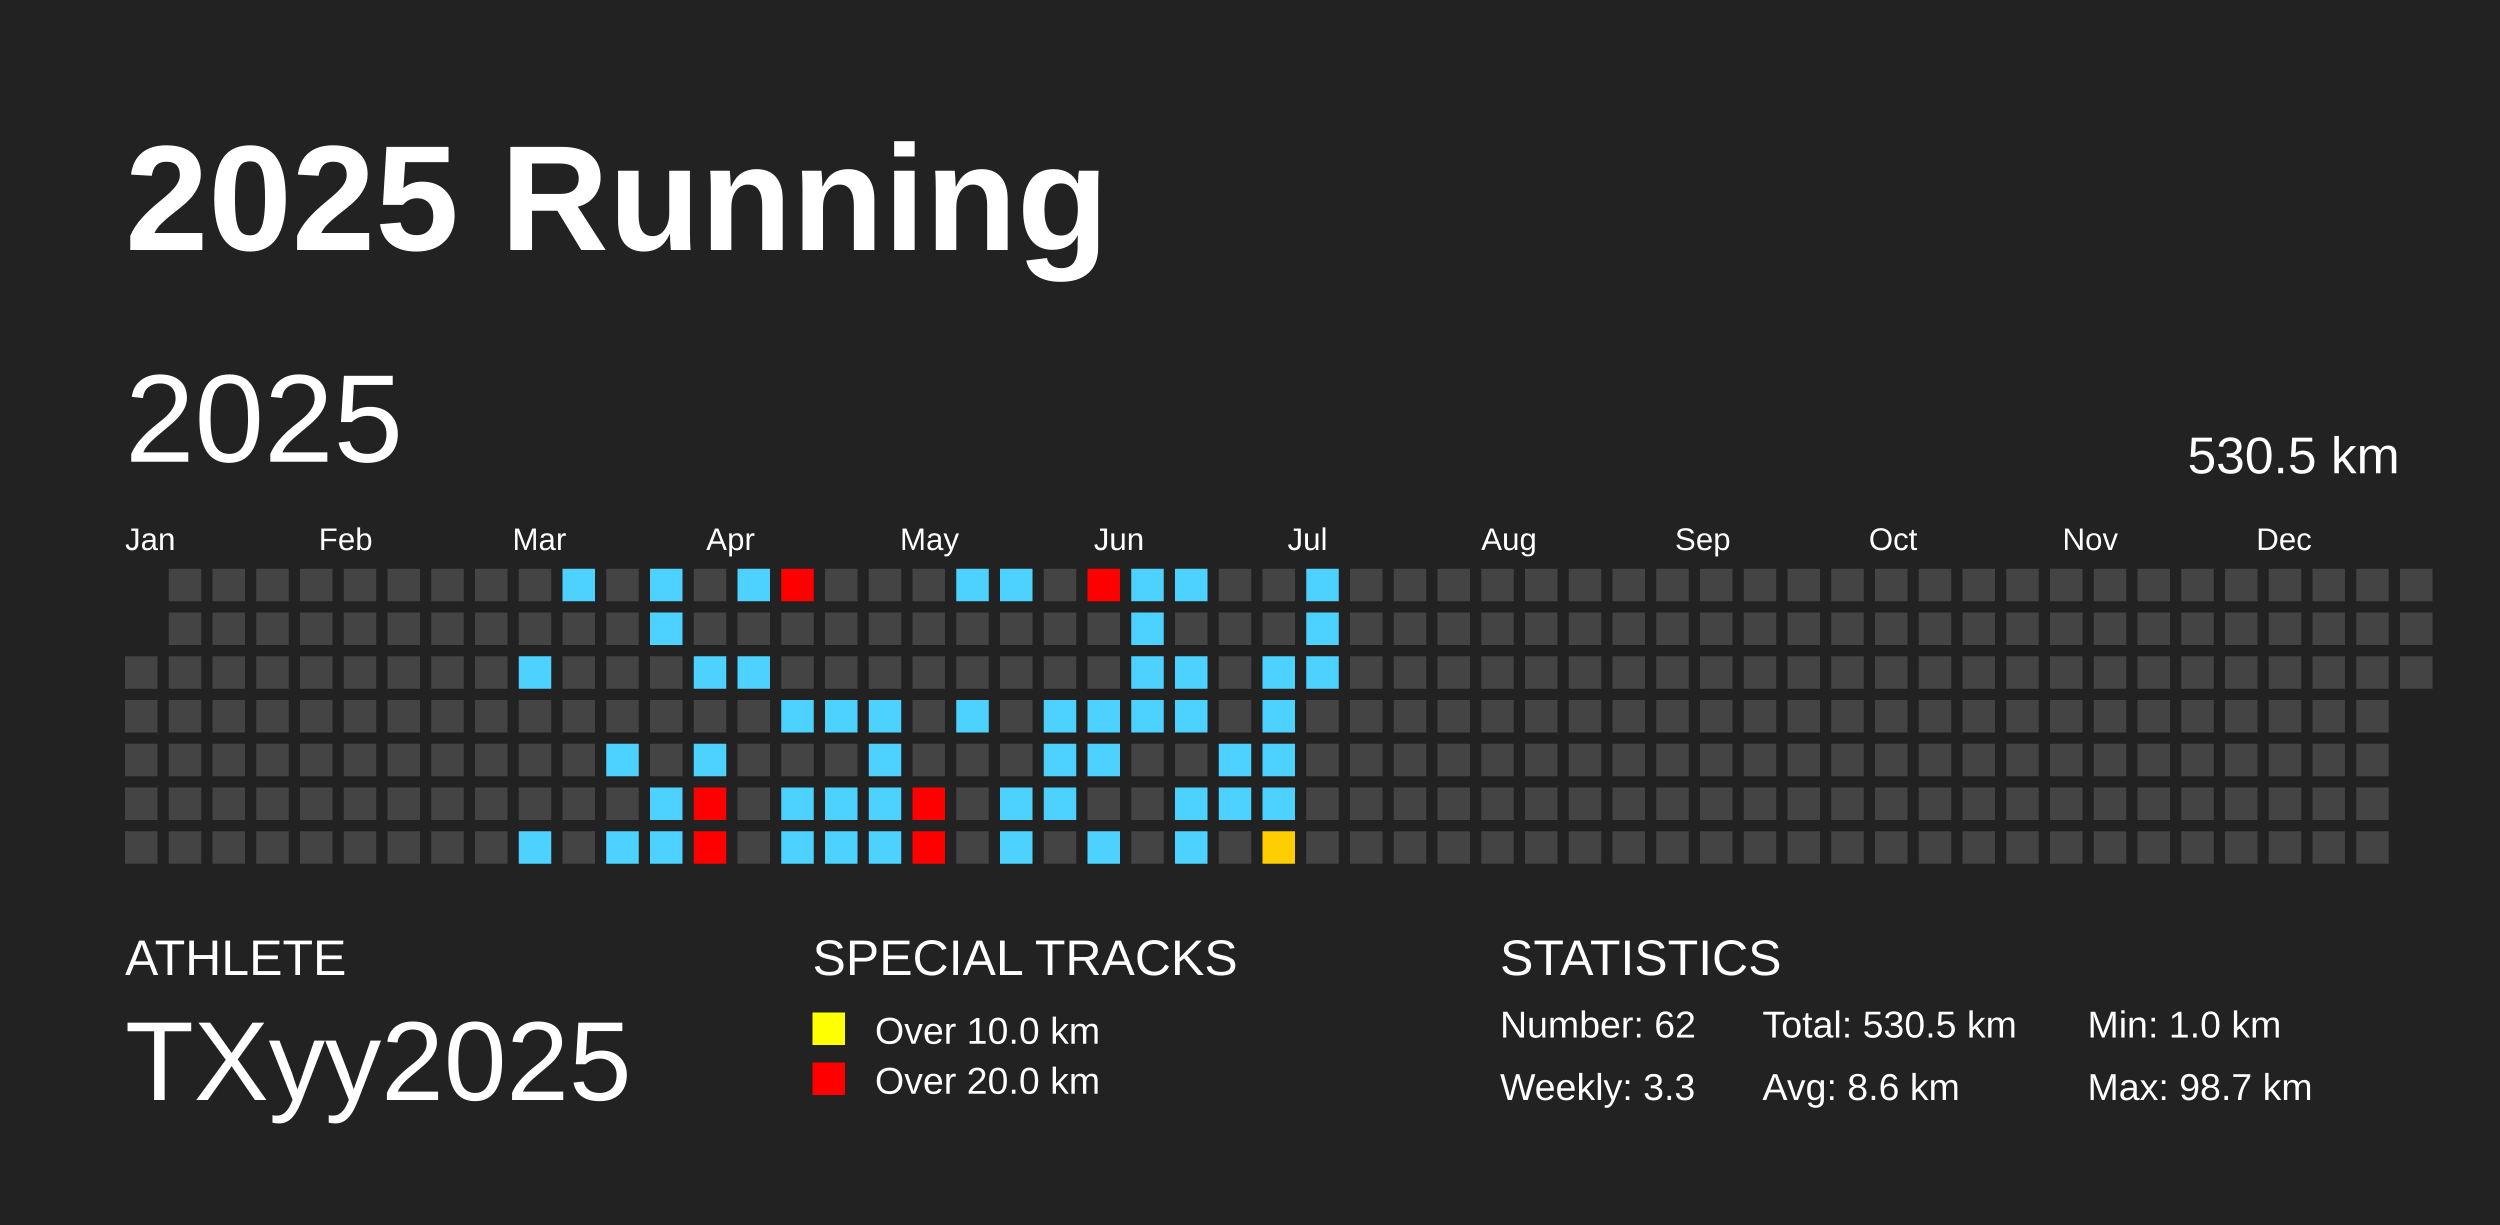
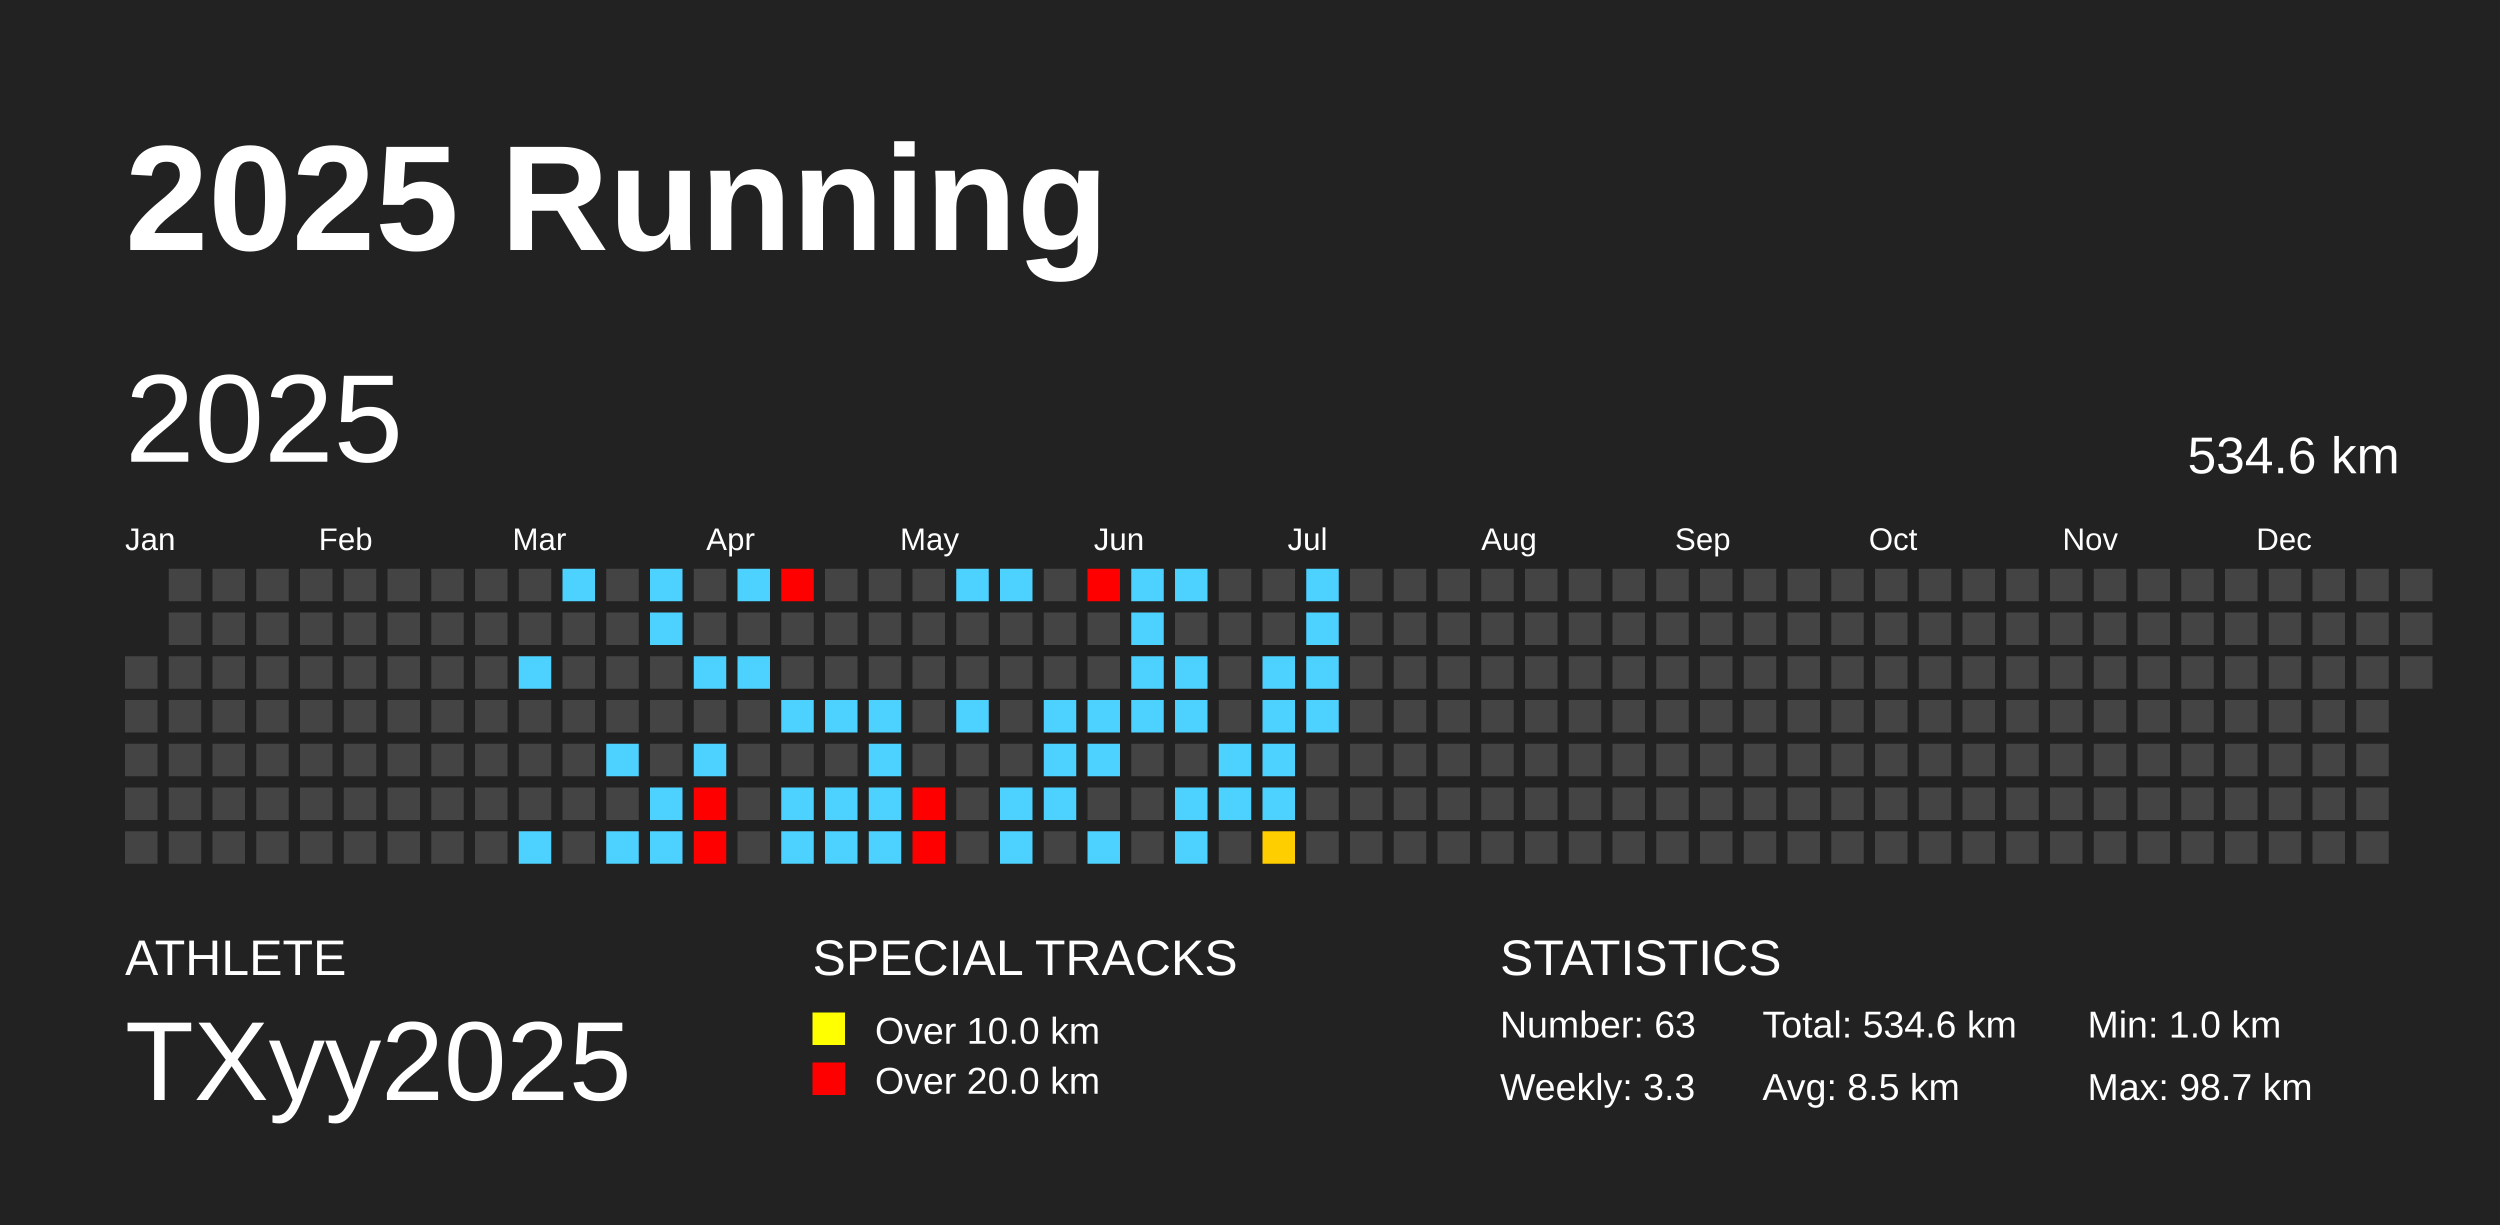
<svg xmlns="http://www.w3.org/2000/svg" baseProfile="full" height="98mm" version="1.1" viewBox="0,0,200,98" width="200mm">
  <defs />
  <rect fill="#222222" height="98" width="200" x="0" y="0" />
  <text fill="#FFFFFF" style="font-size:12px; font-family:Arial; font-weight:bold;" x="10" y="20">2025 Running</text>
  <text fill="#FFFFFF" style="font-size:4px; font-family:Arial" x="10" y="78">ATHLETE</text>
  <text fill="#FFFFFF" style="font-size:9px; font-family:Arial" x="10" y="88">TXyy2025</text>
  <text fill="#FFFFFF" style="font-size:4px; font-family:Arial" x="65" y="78">SPECIAL TRACKS</text>
  <rect fill="yellow" height="2.6" width="2.6" x="65" y="81" />
  <text fill="#FFFFFF" style="font-size:3px; font-family:Arial" x="70" y="83.5">Over 10.0 km</text>
  <rect fill="red" height="2.6" width="2.6" x="65" y="85" />
  <text fill="#FFFFFF" style="font-size:3px; font-family:Arial" x="70" y="87.5">Over 20.0 km</text>
  <text fill="#FFFFFF" style="font-size:4px; font-family:Arial" x="120" y="78">STATISTICS</text>
-   <text fill="#FFFFFF" style="font-size:3px; font-family:Arial" x="120" y="83">Number: 62</text>
+   <text fill="#FFFFFF" style="font-size:3px; font-family:Arial" x="120" y="83">Number: 63</text>
  <text fill="#FFFFFF" style="font-size:3px; font-family:Arial" x="120" y="88">Weekly: 3.3</text>
-   <text fill="#FFFFFF" style="font-size:3px; font-family:Arial" x="141" y="83">Total: 530.5 km</text>
-   <text fill="#FFFFFF" style="font-size:3px; font-family:Arial" x="141" y="88">Avg: 8.6 km</text>
+   <text fill="#FFFFFF" style="font-size:3px; font-family:Arial" x="141" y="83">Total: 534.6 km</text>
+   <text fill="#FFFFFF" style="font-size:3px; font-family:Arial" x="141" y="88">Avg: 8.5 km</text>
  <text fill="#FFFFFF" style="font-size:3px; font-family:Arial" x="167" y="83">Min: 1.0 km</text>
  <text fill="#FFFFFF" style="font-size:3px; font-family:Arial" x="167" y="88">Max: 98.7 km</text>
  <text dominant-baseline="hanging" fill="#FFFFFF" style="font-size:10.0px; font-family:Arial;" x="10" y="30">2025</text>
-   <text dominant-baseline="hanging" fill="#FFFFFF" style="font-size:4.125px; font-family:Arial;" x="175" y="35">530.5 km</text>
+   <text dominant-baseline="hanging" fill="#FFFFFF" style="font-size:4.125px; font-family:Arial;" x="175" y="35">534.6 km</text>
  <text fill="#FFFFFF" style="font-size:2.5px; font-family:Arial" x="10.0" y="44">Jan</text>
  <text fill="#FFFFFF" style="font-size:2.5px; font-family:Arial" x="25.5" y="44">Feb</text>
  <text fill="#FFFFFF" style="font-size:2.5px; font-family:Arial" x="41.0" y="44">Mar</text>
  <text fill="#FFFFFF" style="font-size:2.5px; font-family:Arial" x="56.5" y="44">Apr</text>
  <text fill="#FFFFFF" style="font-size:2.5px; font-family:Arial" x="72.0" y="44">May</text>
  <text fill="#FFFFFF" style="font-size:2.5px; font-family:Arial" x="87.5" y="44">Jun</text>
  <text fill="#FFFFFF" style="font-size:2.5px; font-family:Arial" x="103.0" y="44">Jul</text>
  <text fill="#FFFFFF" style="font-size:2.5px; font-family:Arial" x="118.5" y="44">Aug</text>
  <text fill="#FFFFFF" style="font-size:2.5px; font-family:Arial" x="134.0" y="44">Sep</text>
  <text fill="#FFFFFF" style="font-size:2.5px; font-family:Arial" x="149.5" y="44">Oct</text>
  <text fill="#FFFFFF" style="font-size:2.5px; font-family:Arial" x="165.0" y="44">Nov</text>
  <text fill="#FFFFFF" style="font-size:2.5px; font-family:Arial" x="180.5" y="44">Dec</text>
  <rect fill="#444444" height="2.6" width="2.6" x="10.0" y="52.5" />
  <rect fill="#444444" height="2.6" width="2.6" x="10.0" y="56.0" />
  <rect fill="#444444" height="2.6" width="2.6" x="10.0" y="59.5" />
  <rect fill="#444444" height="2.6" width="2.6" x="10.0" y="63.0" />
  <rect fill="#444444" height="2.6" width="2.6" x="10.0" y="66.5" />
  <rect fill="#444444" height="2.6" width="2.6" x="13.5" y="45.5" />
  <rect fill="#444444" height="2.6" width="2.6" x="13.5" y="49.0" />
  <rect fill="#444444" height="2.6" width="2.6" x="13.5" y="52.5" />
  <rect fill="#444444" height="2.6" width="2.6" x="13.5" y="56.0" />
  <rect fill="#444444" height="2.6" width="2.6" x="13.5" y="59.5" />
  <rect fill="#444444" height="2.6" width="2.6" x="13.5" y="63.0" />
  <rect fill="#444444" height="2.6" width="2.6" x="13.5" y="66.5" />
  <rect fill="#444444" height="2.6" width="2.6" x="17.0" y="45.5" />
  <rect fill="#444444" height="2.6" width="2.6" x="17.0" y="49.0" />
  <rect fill="#444444" height="2.6" width="2.6" x="17.0" y="52.5" />
  <rect fill="#444444" height="2.6" width="2.6" x="17.0" y="56.0" />
  <rect fill="#444444" height="2.6" width="2.6" x="17.0" y="59.5" />
  <rect fill="#444444" height="2.6" width="2.6" x="17.0" y="63.0" />
  <rect fill="#444444" height="2.6" width="2.6" x="17.0" y="66.5" />
  <rect fill="#444444" height="2.6" width="2.6" x="20.5" y="45.5" />
  <rect fill="#444444" height="2.6" width="2.6" x="20.5" y="49.0" />
  <rect fill="#444444" height="2.6" width="2.6" x="20.5" y="52.5" />
  <rect fill="#444444" height="2.6" width="2.6" x="20.5" y="56.0" />
  <rect fill="#444444" height="2.6" width="2.6" x="20.5" y="59.5" />
  <rect fill="#444444" height="2.6" width="2.6" x="20.5" y="63.0" />
  <rect fill="#444444" height="2.6" width="2.6" x="20.5" y="66.5" />
  <rect fill="#444444" height="2.6" width="2.6" x="24.0" y="45.5" />
  <rect fill="#444444" height="2.6" width="2.6" x="24.0" y="49.0" />
  <rect fill="#444444" height="2.6" width="2.6" x="24.0" y="52.5" />
  <rect fill="#444444" height="2.6" width="2.6" x="24.0" y="56.0" />
  <rect fill="#444444" height="2.6" width="2.6" x="24.0" y="59.5" />
  <rect fill="#444444" height="2.6" width="2.6" x="24.0" y="63.0" />
  <rect fill="#444444" height="2.6" width="2.6" x="24.0" y="66.5" />
  <rect fill="#444444" height="2.6" width="2.6" x="27.5" y="45.5" />
  <rect fill="#444444" height="2.6" width="2.6" x="27.5" y="49.0" />
  <rect fill="#444444" height="2.6" width="2.6" x="27.5" y="52.5" />
  <rect fill="#444444" height="2.6" width="2.6" x="27.5" y="56.0" />
  <rect fill="#444444" height="2.6" width="2.6" x="27.5" y="59.5" />
  <rect fill="#444444" height="2.6" width="2.6" x="27.5" y="63.0" />
  <rect fill="#444444" height="2.6" width="2.6" x="27.5" y="66.5" />
  <rect fill="#444444" height="2.6" width="2.6" x="31.0" y="45.5" />
  <rect fill="#444444" height="2.6" width="2.6" x="31.0" y="49.0" />
  <rect fill="#444444" height="2.6" width="2.6" x="31.0" y="52.5" />
  <rect fill="#444444" height="2.6" width="2.6" x="31.0" y="56.0" />
  <rect fill="#444444" height="2.6" width="2.6" x="31.0" y="59.5" />
  <rect fill="#444444" height="2.6" width="2.6" x="31.0" y="63.0" />
  <rect fill="#444444" height="2.6" width="2.6" x="31.0" y="66.5" />
  <rect fill="#444444" height="2.6" width="2.6" x="34.5" y="45.5" />
  <rect fill="#444444" height="2.6" width="2.6" x="34.5" y="49.0" />
  <rect fill="#444444" height="2.6" width="2.6" x="34.5" y="52.5" />
  <rect fill="#444444" height="2.6" width="2.6" x="34.5" y="56.0" />
  <rect fill="#444444" height="2.6" width="2.6" x="34.5" y="59.5" />
  <rect fill="#444444" height="2.6" width="2.6" x="34.5" y="63.0" />
  <rect fill="#444444" height="2.6" width="2.6" x="34.5" y="66.5" />
  <rect fill="#444444" height="2.6" width="2.6" x="38.0" y="45.5" />
  <rect fill="#444444" height="2.6" width="2.6" x="38.0" y="49.0" />
  <rect fill="#444444" height="2.6" width="2.6" x="38.0" y="52.5" />
  <rect fill="#444444" height="2.6" width="2.6" x="38.0" y="56.0" />
  <rect fill="#444444" height="2.6" width="2.6" x="38.0" y="59.5" />
  <rect fill="#444444" height="2.6" width="2.6" x="38.0" y="63.0" />
  <rect fill="#444444" height="2.6" width="2.6" x="38.0" y="66.5" />
  <rect fill="#444444" height="2.6" width="2.6" x="41.5" y="45.5" />
  <rect fill="#444444" height="2.6" width="2.6" x="41.5" y="49.0" />
  <rect fill="#4dd2ff" height="2.6" width="2.6" x="41.5" y="52.5" />
  <rect fill="#444444" height="2.6" width="2.6" x="41.5" y="56.0" />
  <rect fill="#444444" height="2.6" width="2.6" x="41.5" y="59.5" />
  <rect fill="#444444" height="2.6" width="2.6" x="41.5" y="63.0" />
  <rect fill="#4dd2ff" height="2.6" width="2.6" x="41.5" y="66.5" />
  <rect fill="#4dd2ff" height="2.6" width="2.6" x="45.0" y="45.5" />
  <rect fill="#444444" height="2.6" width="2.6" x="45.0" y="49.0" />
  <rect fill="#444444" height="2.6" width="2.6" x="45.0" y="52.5" />
  <rect fill="#444444" height="2.6" width="2.6" x="45.0" y="56.0" />
  <rect fill="#444444" height="2.6" width="2.6" x="45.0" y="59.5" />
  <rect fill="#444444" height="2.6" width="2.6" x="45.0" y="63.0" />
  <rect fill="#444444" height="2.6" width="2.6" x="45.0" y="66.5" />
  <rect fill="#444444" height="2.6" width="2.6" x="48.5" y="45.5" />
  <rect fill="#444444" height="2.6" width="2.6" x="48.5" y="49.0" />
  <rect fill="#444444" height="2.6" width="2.6" x="48.5" y="52.5" />
  <rect fill="#444444" height="2.6" width="2.6" x="48.5" y="56.0" />
  <rect fill="#4dd2ff" height="2.6" width="2.6" x="48.5" y="59.5" />
  <rect fill="#444444" height="2.6" width="2.6" x="48.5" y="63.0" />
  <rect fill="#4dd2ff" height="2.6" width="2.6" x="48.5" y="66.5" />
  <rect fill="#4dd2ff" height="2.6" width="2.6" x="52.0" y="45.5" />
  <rect fill="#4dd2ff" height="2.6" width="2.6" x="52.0" y="49.0" />
  <rect fill="#444444" height="2.6" width="2.6" x="52.0" y="52.5" />
  <rect fill="#444444" height="2.6" width="2.6" x="52.0" y="56.0" />
  <rect fill="#444444" height="2.6" width="2.6" x="52.0" y="59.5" />
  <rect fill="#4dd2ff" height="2.6" width="2.6" x="52.0" y="63.0" />
  <rect fill="#4dd2ff" height="2.6" width="2.6" x="52.0" y="66.5" />
  <rect fill="#444444" height="2.6" width="2.6" x="55.5" y="45.5" />
  <rect fill="#444444" height="2.6" width="2.6" x="55.5" y="49.0" />
  <rect fill="#4dd2ff" height="2.6" width="2.6" x="55.5" y="52.5" />
  <rect fill="#444444" height="2.6" width="2.6" x="55.5" y="56.0" />
  <rect fill="#4dd2ff" height="2.6" width="2.6" x="55.5" y="59.5" />
  <rect fill="red" height="2.6" width="2.6" x="55.5" y="63.0" />
  <rect fill="red" height="2.6" width="2.6" x="55.5" y="66.5" />
  <rect fill="#4dd2ff" height="2.6" width="2.6" x="59.0" y="45.5" />
  <rect fill="#444444" height="2.6" width="2.6" x="59.0" y="49.0" />
  <rect fill="#4dd2ff" height="2.6" width="2.6" x="59.0" y="52.5" />
  <rect fill="#444444" height="2.6" width="2.6" x="59.0" y="56.0" />
  <rect fill="#444444" height="2.6" width="2.6" x="59.0" y="59.5" />
  <rect fill="#444444" height="2.6" width="2.6" x="59.0" y="63.0" />
  <rect fill="#444444" height="2.6" width="2.6" x="59.0" y="66.5" />
  <rect fill="red" height="2.6" width="2.6" x="62.5" y="45.5" />
  <rect fill="#444444" height="2.6" width="2.6" x="62.5" y="49.0" />
  <rect fill="#444444" height="2.6" width="2.6" x="62.5" y="52.5" />
  <rect fill="#4dd2ff" height="2.6" width="2.6" x="62.5" y="56.0" />
  <rect fill="#444444" height="2.6" width="2.6" x="62.5" y="59.5" />
  <rect fill="#4dd2ff" height="2.6" width="2.6" x="62.5" y="63.0" />
  <rect fill="#4dd2ff" height="2.6" width="2.6" x="62.5" y="66.5" />
  <rect fill="#444444" height="2.6" width="2.6" x="66.0" y="45.5" />
  <rect fill="#444444" height="2.6" width="2.6" x="66.0" y="49.0" />
  <rect fill="#444444" height="2.6" width="2.6" x="66.0" y="52.5" />
  <rect fill="#4dd2ff" height="2.6" width="2.6" x="66.0" y="56.0" />
  <rect fill="#444444" height="2.6" width="2.6" x="66.0" y="59.5" />
  <rect fill="#4dd2ff" height="2.6" width="2.6" x="66.0" y="63.0" />
  <rect fill="#4dd2ff" height="2.6" width="2.6" x="66.0" y="66.5" />
  <rect fill="#444444" height="2.6" width="2.6" x="69.5" y="45.5" />
  <rect fill="#444444" height="2.6" width="2.6" x="69.5" y="49.0" />
  <rect fill="#444444" height="2.6" width="2.6" x="69.5" y="52.5" />
  <rect fill="#4dd2ff" height="2.6" width="2.6" x="69.5" y="56.0" />
  <rect fill="#4dd2ff" height="2.6" width="2.6" x="69.5" y="59.5" />
  <rect fill="#4dd2ff" height="2.6" width="2.6" x="69.5" y="63.0" />
  <rect fill="#4dd2ff" height="2.6" width="2.6" x="69.5" y="66.5" />
  <rect fill="#444444" height="2.6" width="2.6" x="73.0" y="45.5" />
  <rect fill="#444444" height="2.6" width="2.6" x="73.0" y="49.0" />
  <rect fill="#444444" height="2.6" width="2.6" x="73.0" y="52.5" />
  <rect fill="#444444" height="2.6" width="2.6" x="73.0" y="56.0" />
  <rect fill="#444444" height="2.6" width="2.6" x="73.0" y="59.5" />
  <rect fill="red" height="2.6" width="2.6" x="73.0" y="63.0" />
  <rect fill="red" height="2.6" width="2.6" x="73.0" y="66.5" />
  <rect fill="#4dd2ff" height="2.6" width="2.6" x="76.5" y="45.5" />
  <rect fill="#444444" height="2.6" width="2.6" x="76.5" y="49.0" />
  <rect fill="#444444" height="2.6" width="2.6" x="76.5" y="52.5" />
  <rect fill="#4dd2ff" height="2.6" width="2.6" x="76.5" y="56.0" />
  <rect fill="#444444" height="2.6" width="2.6" x="76.5" y="59.5" />
  <rect fill="#444444" height="2.6" width="2.6" x="76.5" y="63.0" />
  <rect fill="#444444" height="2.6" width="2.6" x="76.5" y="66.5" />
  <rect fill="#4dd2ff" height="2.6" width="2.6" x="80.0" y="45.5" />
  <rect fill="#444444" height="2.6" width="2.6" x="80.0" y="49.0" />
  <rect fill="#444444" height="2.6" width="2.6" x="80.0" y="52.5" />
  <rect fill="#444444" height="2.6" width="2.6" x="80.0" y="56.0" />
  <rect fill="#444444" height="2.6" width="2.6" x="80.0" y="59.5" />
  <rect fill="#4dd2ff" height="2.6" width="2.6" x="80.0" y="63.0" />
  <rect fill="#4dd2ff" height="2.6" width="2.6" x="80.0" y="66.5" />
  <rect fill="#444444" height="2.6" width="2.6" x="83.5" y="45.5" />
  <rect fill="#444444" height="2.6" width="2.6" x="83.5" y="49.0" />
  <rect fill="#444444" height="2.6" width="2.6" x="83.5" y="52.5" />
  <rect fill="#4dd2ff" height="2.6" width="2.6" x="83.5" y="56.0" />
  <rect fill="#4dd2ff" height="2.6" width="2.6" x="83.5" y="59.5" />
  <rect fill="#4dd2ff" height="2.6" width="2.6" x="83.5" y="63.0" />
  <rect fill="#444444" height="2.6" width="2.6" x="83.5" y="66.5" />
  <rect fill="red" height="2.6" width="2.6" x="87.0" y="45.5" />
  <rect fill="#444444" height="2.6" width="2.6" x="87.0" y="49.0" />
  <rect fill="#444444" height="2.6" width="2.6" x="87.0" y="52.5" />
  <rect fill="#4dd2ff" height="2.6" width="2.6" x="87.0" y="56.0" />
  <rect fill="#4dd2ff" height="2.6" width="2.6" x="87.0" y="59.5" />
  <rect fill="#444444" height="2.6" width="2.6" x="87.0" y="63.0" />
  <rect fill="#4dd2ff" height="2.6" width="2.6" x="87.0" y="66.5" />
  <rect fill="#4dd2ff" height="2.6" width="2.6" x="90.5" y="45.5" />
  <rect fill="#4dd2ff" height="2.6" width="2.6" x="90.5" y="49.0" />
  <rect fill="#4dd2ff" height="2.6" width="2.6" x="90.5" y="52.5" />
  <rect fill="#4dd2ff" height="2.6" width="2.6" x="90.5" y="56.0" />
  <rect fill="#444444" height="2.6" width="2.6" x="90.5" y="59.5" />
  <rect fill="#444444" height="2.6" width="2.6" x="90.5" y="63.0" />
  <rect fill="#444444" height="2.6" width="2.6" x="90.5" y="66.5" />
  <rect fill="#4dd2ff" height="2.6" width="2.6" x="94.0" y="45.5" />
  <rect fill="#444444" height="2.6" width="2.6" x="94.0" y="49.0" />
  <rect fill="#4dd2ff" height="2.6" width="2.6" x="94.0" y="52.5" />
  <rect fill="#4dd2ff" height="2.6" width="2.6" x="94.0" y="56.0" />
  <rect fill="#444444" height="2.6" width="2.6" x="94.0" y="59.5" />
  <rect fill="#4dd2ff" height="2.6" width="2.6" x="94.0" y="63.0" />
  <rect fill="#4dd2ff" height="2.6" width="2.6" x="94.0" y="66.5" />
  <rect fill="#444444" height="2.6" width="2.6" x="97.5" y="45.5" />
  <rect fill="#444444" height="2.6" width="2.6" x="97.5" y="49.0" />
  <rect fill="#444444" height="2.6" width="2.6" x="97.5" y="52.5" />
  <rect fill="#444444" height="2.6" width="2.6" x="97.5" y="56.0" />
  <rect fill="#4dd2ff" height="2.6" width="2.6" x="97.5" y="59.5" />
  <rect fill="#4dd2ff" height="2.6" width="2.6" x="97.5" y="63.0" />
  <rect fill="#444444" height="2.6" width="2.6" x="97.5" y="66.5" />
  <rect fill="#444444" height="2.6" width="2.6" x="101.0" y="45.5" />
  <rect fill="#444444" height="2.6" width="2.6" x="101.0" y="49.0" />
  <rect fill="#4dd2ff" height="2.6" width="2.6" x="101.0" y="52.5" />
  <rect fill="#4dd2ff" height="2.6" width="2.6" x="101.0" y="56.0" />
  <rect fill="#4dd2ff" height="2.6" width="2.6" x="101.0" y="59.5" />
  <rect fill="#4dd2ff" height="2.6" width="2.6" x="101.0" y="63.0" />
  <rect fill="#ffce00" height="2.6" width="2.6" x="101.0" y="66.5" />
  <rect fill="#4dd2ff" height="2.6" width="2.6" x="104.5" y="45.5" />
  <rect fill="#4dd2ff" height="2.6" width="2.6" x="104.5" y="49.0" />
  <rect fill="#4dd2ff" height="2.6" width="2.6" x="104.5" y="52.5" />
-   <rect fill="#444444" height="2.6" width="2.6" x="104.5" y="56.0" />
+   <rect fill="#4dd2ff" height="2.6" width="2.6" x="104.5" y="56.0" />
  <rect fill="#444444" height="2.6" width="2.6" x="104.5" y="59.5" />
  <rect fill="#444444" height="2.6" width="2.6" x="104.5" y="63.0" />
  <rect fill="#444444" height="2.6" width="2.6" x="104.5" y="66.5" />
  <rect fill="#444444" height="2.6" width="2.6" x="108.0" y="45.5" />
  <rect fill="#444444" height="2.6" width="2.6" x="108.0" y="49.0" />
  <rect fill="#444444" height="2.6" width="2.6" x="108.0" y="52.5" />
  <rect fill="#444444" height="2.6" width="2.6" x="108.0" y="56.0" />
  <rect fill="#444444" height="2.6" width="2.6" x="108.0" y="59.5" />
  <rect fill="#444444" height="2.6" width="2.6" x="108.0" y="63.0" />
  <rect fill="#444444" height="2.6" width="2.6" x="108.0" y="66.5" />
  <rect fill="#444444" height="2.6" width="2.6" x="111.5" y="45.5" />
  <rect fill="#444444" height="2.6" width="2.6" x="111.5" y="49.0" />
  <rect fill="#444444" height="2.6" width="2.6" x="111.5" y="52.5" />
  <rect fill="#444444" height="2.6" width="2.6" x="111.5" y="56.0" />
  <rect fill="#444444" height="2.6" width="2.6" x="111.5" y="59.5" />
  <rect fill="#444444" height="2.6" width="2.6" x="111.5" y="63.0" />
  <rect fill="#444444" height="2.6" width="2.6" x="111.5" y="66.5" />
  <rect fill="#444444" height="2.6" width="2.6" x="115.0" y="45.5" />
  <rect fill="#444444" height="2.6" width="2.6" x="115.0" y="49.0" />
  <rect fill="#444444" height="2.6" width="2.6" x="115.0" y="52.5" />
  <rect fill="#444444" height="2.6" width="2.6" x="115.0" y="56.0" />
  <rect fill="#444444" height="2.6" width="2.6" x="115.0" y="59.5" />
  <rect fill="#444444" height="2.6" width="2.6" x="115.0" y="63.0" />
  <rect fill="#444444" height="2.6" width="2.6" x="115.0" y="66.5" />
  <rect fill="#444444" height="2.6" width="2.6" x="118.5" y="45.5" />
  <rect fill="#444444" height="2.6" width="2.6" x="118.5" y="49.0" />
  <rect fill="#444444" height="2.6" width="2.6" x="118.5" y="52.5" />
  <rect fill="#444444" height="2.6" width="2.6" x="118.5" y="56.0" />
  <rect fill="#444444" height="2.6" width="2.6" x="118.5" y="59.5" />
  <rect fill="#444444" height="2.6" width="2.6" x="118.5" y="63.0" />
  <rect fill="#444444" height="2.6" width="2.6" x="118.5" y="66.5" />
  <rect fill="#444444" height="2.6" width="2.6" x="122.0" y="45.5" />
  <rect fill="#444444" height="2.6" width="2.6" x="122.0" y="49.0" />
  <rect fill="#444444" height="2.6" width="2.6" x="122.0" y="52.5" />
  <rect fill="#444444" height="2.6" width="2.6" x="122.0" y="56.0" />
  <rect fill="#444444" height="2.6" width="2.6" x="122.0" y="59.5" />
  <rect fill="#444444" height="2.6" width="2.6" x="122.0" y="63.0" />
  <rect fill="#444444" height="2.6" width="2.6" x="122.0" y="66.5" />
  <rect fill="#444444" height="2.6" width="2.6" x="125.5" y="45.5" />
  <rect fill="#444444" height="2.6" width="2.6" x="125.5" y="49.0" />
  <rect fill="#444444" height="2.6" width="2.6" x="125.5" y="52.5" />
  <rect fill="#444444" height="2.6" width="2.6" x="125.5" y="56.0" />
  <rect fill="#444444" height="2.6" width="2.6" x="125.5" y="59.5" />
  <rect fill="#444444" height="2.6" width="2.6" x="125.5" y="63.0" />
  <rect fill="#444444" height="2.6" width="2.6" x="125.5" y="66.5" />
  <rect fill="#444444" height="2.6" width="2.6" x="129.0" y="45.5" />
  <rect fill="#444444" height="2.6" width="2.6" x="129.0" y="49.0" />
  <rect fill="#444444" height="2.6" width="2.6" x="129.0" y="52.5" />
  <rect fill="#444444" height="2.6" width="2.6" x="129.0" y="56.0" />
  <rect fill="#444444" height="2.6" width="2.6" x="129.0" y="59.5" />
  <rect fill="#444444" height="2.6" width="2.6" x="129.0" y="63.0" />
  <rect fill="#444444" height="2.6" width="2.6" x="129.0" y="66.5" />
  <rect fill="#444444" height="2.6" width="2.6" x="132.5" y="45.5" />
  <rect fill="#444444" height="2.6" width="2.6" x="132.5" y="49.0" />
  <rect fill="#444444" height="2.6" width="2.6" x="132.5" y="52.5" />
  <rect fill="#444444" height="2.6" width="2.6" x="132.5" y="56.0" />
  <rect fill="#444444" height="2.6" width="2.6" x="132.5" y="59.5" />
  <rect fill="#444444" height="2.6" width="2.6" x="132.5" y="63.0" />
  <rect fill="#444444" height="2.6" width="2.6" x="132.5" y="66.5" />
  <rect fill="#444444" height="2.6" width="2.6" x="136.0" y="45.5" />
  <rect fill="#444444" height="2.6" width="2.6" x="136.0" y="49.0" />
  <rect fill="#444444" height="2.6" width="2.6" x="136.0" y="52.5" />
  <rect fill="#444444" height="2.6" width="2.6" x="136.0" y="56.0" />
  <rect fill="#444444" height="2.6" width="2.6" x="136.0" y="59.5" />
  <rect fill="#444444" height="2.6" width="2.6" x="136.0" y="63.0" />
  <rect fill="#444444" height="2.6" width="2.6" x="136.0" y="66.5" />
  <rect fill="#444444" height="2.6" width="2.6" x="139.5" y="45.5" />
  <rect fill="#444444" height="2.6" width="2.6" x="139.5" y="49.0" />
  <rect fill="#444444" height="2.6" width="2.6" x="139.5" y="52.5" />
  <rect fill="#444444" height="2.6" width="2.6" x="139.5" y="56.0" />
  <rect fill="#444444" height="2.6" width="2.6" x="139.5" y="59.5" />
  <rect fill="#444444" height="2.6" width="2.6" x="139.5" y="63.0" />
  <rect fill="#444444" height="2.6" width="2.6" x="139.5" y="66.5" />
  <rect fill="#444444" height="2.6" width="2.6" x="143.0" y="45.5" />
  <rect fill="#444444" height="2.6" width="2.6" x="143.0" y="49.0" />
  <rect fill="#444444" height="2.6" width="2.6" x="143.0" y="52.5" />
  <rect fill="#444444" height="2.6" width="2.6" x="143.0" y="56.0" />
  <rect fill="#444444" height="2.6" width="2.6" x="143.0" y="59.5" />
  <rect fill="#444444" height="2.6" width="2.6" x="143.0" y="63.0" />
  <rect fill="#444444" height="2.6" width="2.6" x="143.0" y="66.5" />
  <rect fill="#444444" height="2.6" width="2.6" x="146.5" y="45.5" />
  <rect fill="#444444" height="2.6" width="2.6" x="146.5" y="49.0" />
  <rect fill="#444444" height="2.6" width="2.6" x="146.5" y="52.5" />
  <rect fill="#444444" height="2.6" width="2.6" x="146.5" y="56.0" />
  <rect fill="#444444" height="2.6" width="2.6" x="146.5" y="59.5" />
  <rect fill="#444444" height="2.6" width="2.6" x="146.5" y="63.0" />
  <rect fill="#444444" height="2.6" width="2.6" x="146.5" y="66.5" />
  <rect fill="#444444" height="2.6" width="2.6" x="150.0" y="45.5" />
  <rect fill="#444444" height="2.6" width="2.6" x="150.0" y="49.0" />
  <rect fill="#444444" height="2.6" width="2.6" x="150.0" y="52.5" />
  <rect fill="#444444" height="2.6" width="2.6" x="150.0" y="56.0" />
  <rect fill="#444444" height="2.6" width="2.6" x="150.0" y="59.5" />
  <rect fill="#444444" height="2.6" width="2.6" x="150.0" y="63.0" />
  <rect fill="#444444" height="2.6" width="2.6" x="150.0" y="66.5" />
  <rect fill="#444444" height="2.6" width="2.6" x="153.5" y="45.5" />
  <rect fill="#444444" height="2.6" width="2.6" x="153.5" y="49.0" />
  <rect fill="#444444" height="2.6" width="2.6" x="153.5" y="52.5" />
  <rect fill="#444444" height="2.6" width="2.6" x="153.5" y="56.0" />
  <rect fill="#444444" height="2.6" width="2.6" x="153.5" y="59.5" />
  <rect fill="#444444" height="2.6" width="2.6" x="153.5" y="63.0" />
  <rect fill="#444444" height="2.6" width="2.6" x="153.5" y="66.5" />
  <rect fill="#444444" height="2.6" width="2.6" x="157.0" y="45.5" />
  <rect fill="#444444" height="2.6" width="2.6" x="157.0" y="49.0" />
  <rect fill="#444444" height="2.6" width="2.6" x="157.0" y="52.5" />
  <rect fill="#444444" height="2.6" width="2.6" x="157.0" y="56.0" />
  <rect fill="#444444" height="2.6" width="2.6" x="157.0" y="59.5" />
  <rect fill="#444444" height="2.6" width="2.6" x="157.0" y="63.0" />
  <rect fill="#444444" height="2.6" width="2.6" x="157.0" y="66.5" />
  <rect fill="#444444" height="2.6" width="2.6" x="160.5" y="45.5" />
  <rect fill="#444444" height="2.6" width="2.6" x="160.5" y="49.0" />
  <rect fill="#444444" height="2.6" width="2.6" x="160.5" y="52.5" />
  <rect fill="#444444" height="2.6" width="2.6" x="160.5" y="56.0" />
  <rect fill="#444444" height="2.6" width="2.6" x="160.5" y="59.5" />
  <rect fill="#444444" height="2.6" width="2.6" x="160.5" y="63.0" />
  <rect fill="#444444" height="2.6" width="2.6" x="160.5" y="66.5" />
  <rect fill="#444444" height="2.6" width="2.6" x="164.0" y="45.5" />
  <rect fill="#444444" height="2.6" width="2.6" x="164.0" y="49.0" />
  <rect fill="#444444" height="2.6" width="2.6" x="164.0" y="52.5" />
  <rect fill="#444444" height="2.6" width="2.6" x="164.0" y="56.0" />
  <rect fill="#444444" height="2.6" width="2.6" x="164.0" y="59.5" />
  <rect fill="#444444" height="2.6" width="2.6" x="164.0" y="63.0" />
  <rect fill="#444444" height="2.6" width="2.6" x="164.0" y="66.5" />
  <rect fill="#444444" height="2.6" width="2.6" x="167.5" y="45.5" />
  <rect fill="#444444" height="2.6" width="2.6" x="167.5" y="49.0" />
  <rect fill="#444444" height="2.6" width="2.6" x="167.5" y="52.5" />
  <rect fill="#444444" height="2.6" width="2.6" x="167.5" y="56.0" />
  <rect fill="#444444" height="2.6" width="2.6" x="167.5" y="59.5" />
  <rect fill="#444444" height="2.6" width="2.6" x="167.5" y="63.0" />
  <rect fill="#444444" height="2.6" width="2.6" x="167.5" y="66.5" />
  <rect fill="#444444" height="2.6" width="2.6" x="171.0" y="45.5" />
  <rect fill="#444444" height="2.6" width="2.6" x="171.0" y="49.0" />
  <rect fill="#444444" height="2.6" width="2.6" x="171.0" y="52.5" />
  <rect fill="#444444" height="2.6" width="2.6" x="171.0" y="56.0" />
  <rect fill="#444444" height="2.6" width="2.6" x="171.0" y="59.5" />
  <rect fill="#444444" height="2.6" width="2.6" x="171.0" y="63.0" />
  <rect fill="#444444" height="2.6" width="2.6" x="171.0" y="66.5" />
  <rect fill="#444444" height="2.6" width="2.6" x="174.5" y="45.5" />
  <rect fill="#444444" height="2.6" width="2.6" x="174.5" y="49.0" />
  <rect fill="#444444" height="2.6" width="2.6" x="174.5" y="52.5" />
  <rect fill="#444444" height="2.6" width="2.6" x="174.5" y="56.0" />
  <rect fill="#444444" height="2.6" width="2.6" x="174.5" y="59.5" />
  <rect fill="#444444" height="2.6" width="2.6" x="174.5" y="63.0" />
  <rect fill="#444444" height="2.6" width="2.6" x="174.5" y="66.5" />
  <rect fill="#444444" height="2.6" width="2.6" x="178.0" y="45.5" />
  <rect fill="#444444" height="2.6" width="2.6" x="178.0" y="49.0" />
  <rect fill="#444444" height="2.6" width="2.6" x="178.0" y="52.5" />
  <rect fill="#444444" height="2.6" width="2.6" x="178.0" y="56.0" />
  <rect fill="#444444" height="2.6" width="2.6" x="178.0" y="59.5" />
  <rect fill="#444444" height="2.6" width="2.6" x="178.0" y="63.0" />
  <rect fill="#444444" height="2.6" width="2.6" x="178.0" y="66.5" />
  <rect fill="#444444" height="2.6" width="2.6" x="181.5" y="45.5" />
  <rect fill="#444444" height="2.6" width="2.6" x="181.5" y="49.0" />
  <rect fill="#444444" height="2.6" width="2.6" x="181.5" y="52.5" />
  <rect fill="#444444" height="2.6" width="2.6" x="181.5" y="56.0" />
  <rect fill="#444444" height="2.6" width="2.6" x="181.5" y="59.5" />
  <rect fill="#444444" height="2.6" width="2.6" x="181.5" y="63.0" />
  <rect fill="#444444" height="2.6" width="2.6" x="181.5" y="66.5" />
  <rect fill="#444444" height="2.6" width="2.6" x="185.0" y="45.5" />
  <rect fill="#444444" height="2.6" width="2.6" x="185.0" y="49.0" />
  <rect fill="#444444" height="2.6" width="2.6" x="185.0" y="52.5" />
  <rect fill="#444444" height="2.6" width="2.6" x="185.0" y="56.0" />
  <rect fill="#444444" height="2.6" width="2.6" x="185.0" y="59.5" />
  <rect fill="#444444" height="2.6" width="2.6" x="185.0" y="63.0" />
  <rect fill="#444444" height="2.6" width="2.6" x="185.0" y="66.5" />
  <rect fill="#444444" height="2.6" width="2.6" x="188.5" y="45.5" />
  <rect fill="#444444" height="2.6" width="2.6" x="188.5" y="49.0" />
  <rect fill="#444444" height="2.6" width="2.6" x="188.5" y="52.5" />
  <rect fill="#444444" height="2.6" width="2.6" x="188.5" y="56.0" />
  <rect fill="#444444" height="2.6" width="2.6" x="188.5" y="59.5" />
  <rect fill="#444444" height="2.6" width="2.6" x="188.5" y="63.0" />
  <rect fill="#444444" height="2.6" width="2.6" x="188.5" y="66.5" />
  <rect fill="#444444" height="2.6" width="2.6" x="192.0" y="45.5" />
  <rect fill="#444444" height="2.6" width="2.6" x="192.0" y="49.0" />
  <rect fill="#444444" height="2.6" width="2.6" x="192.0" y="52.5" />
</svg>
